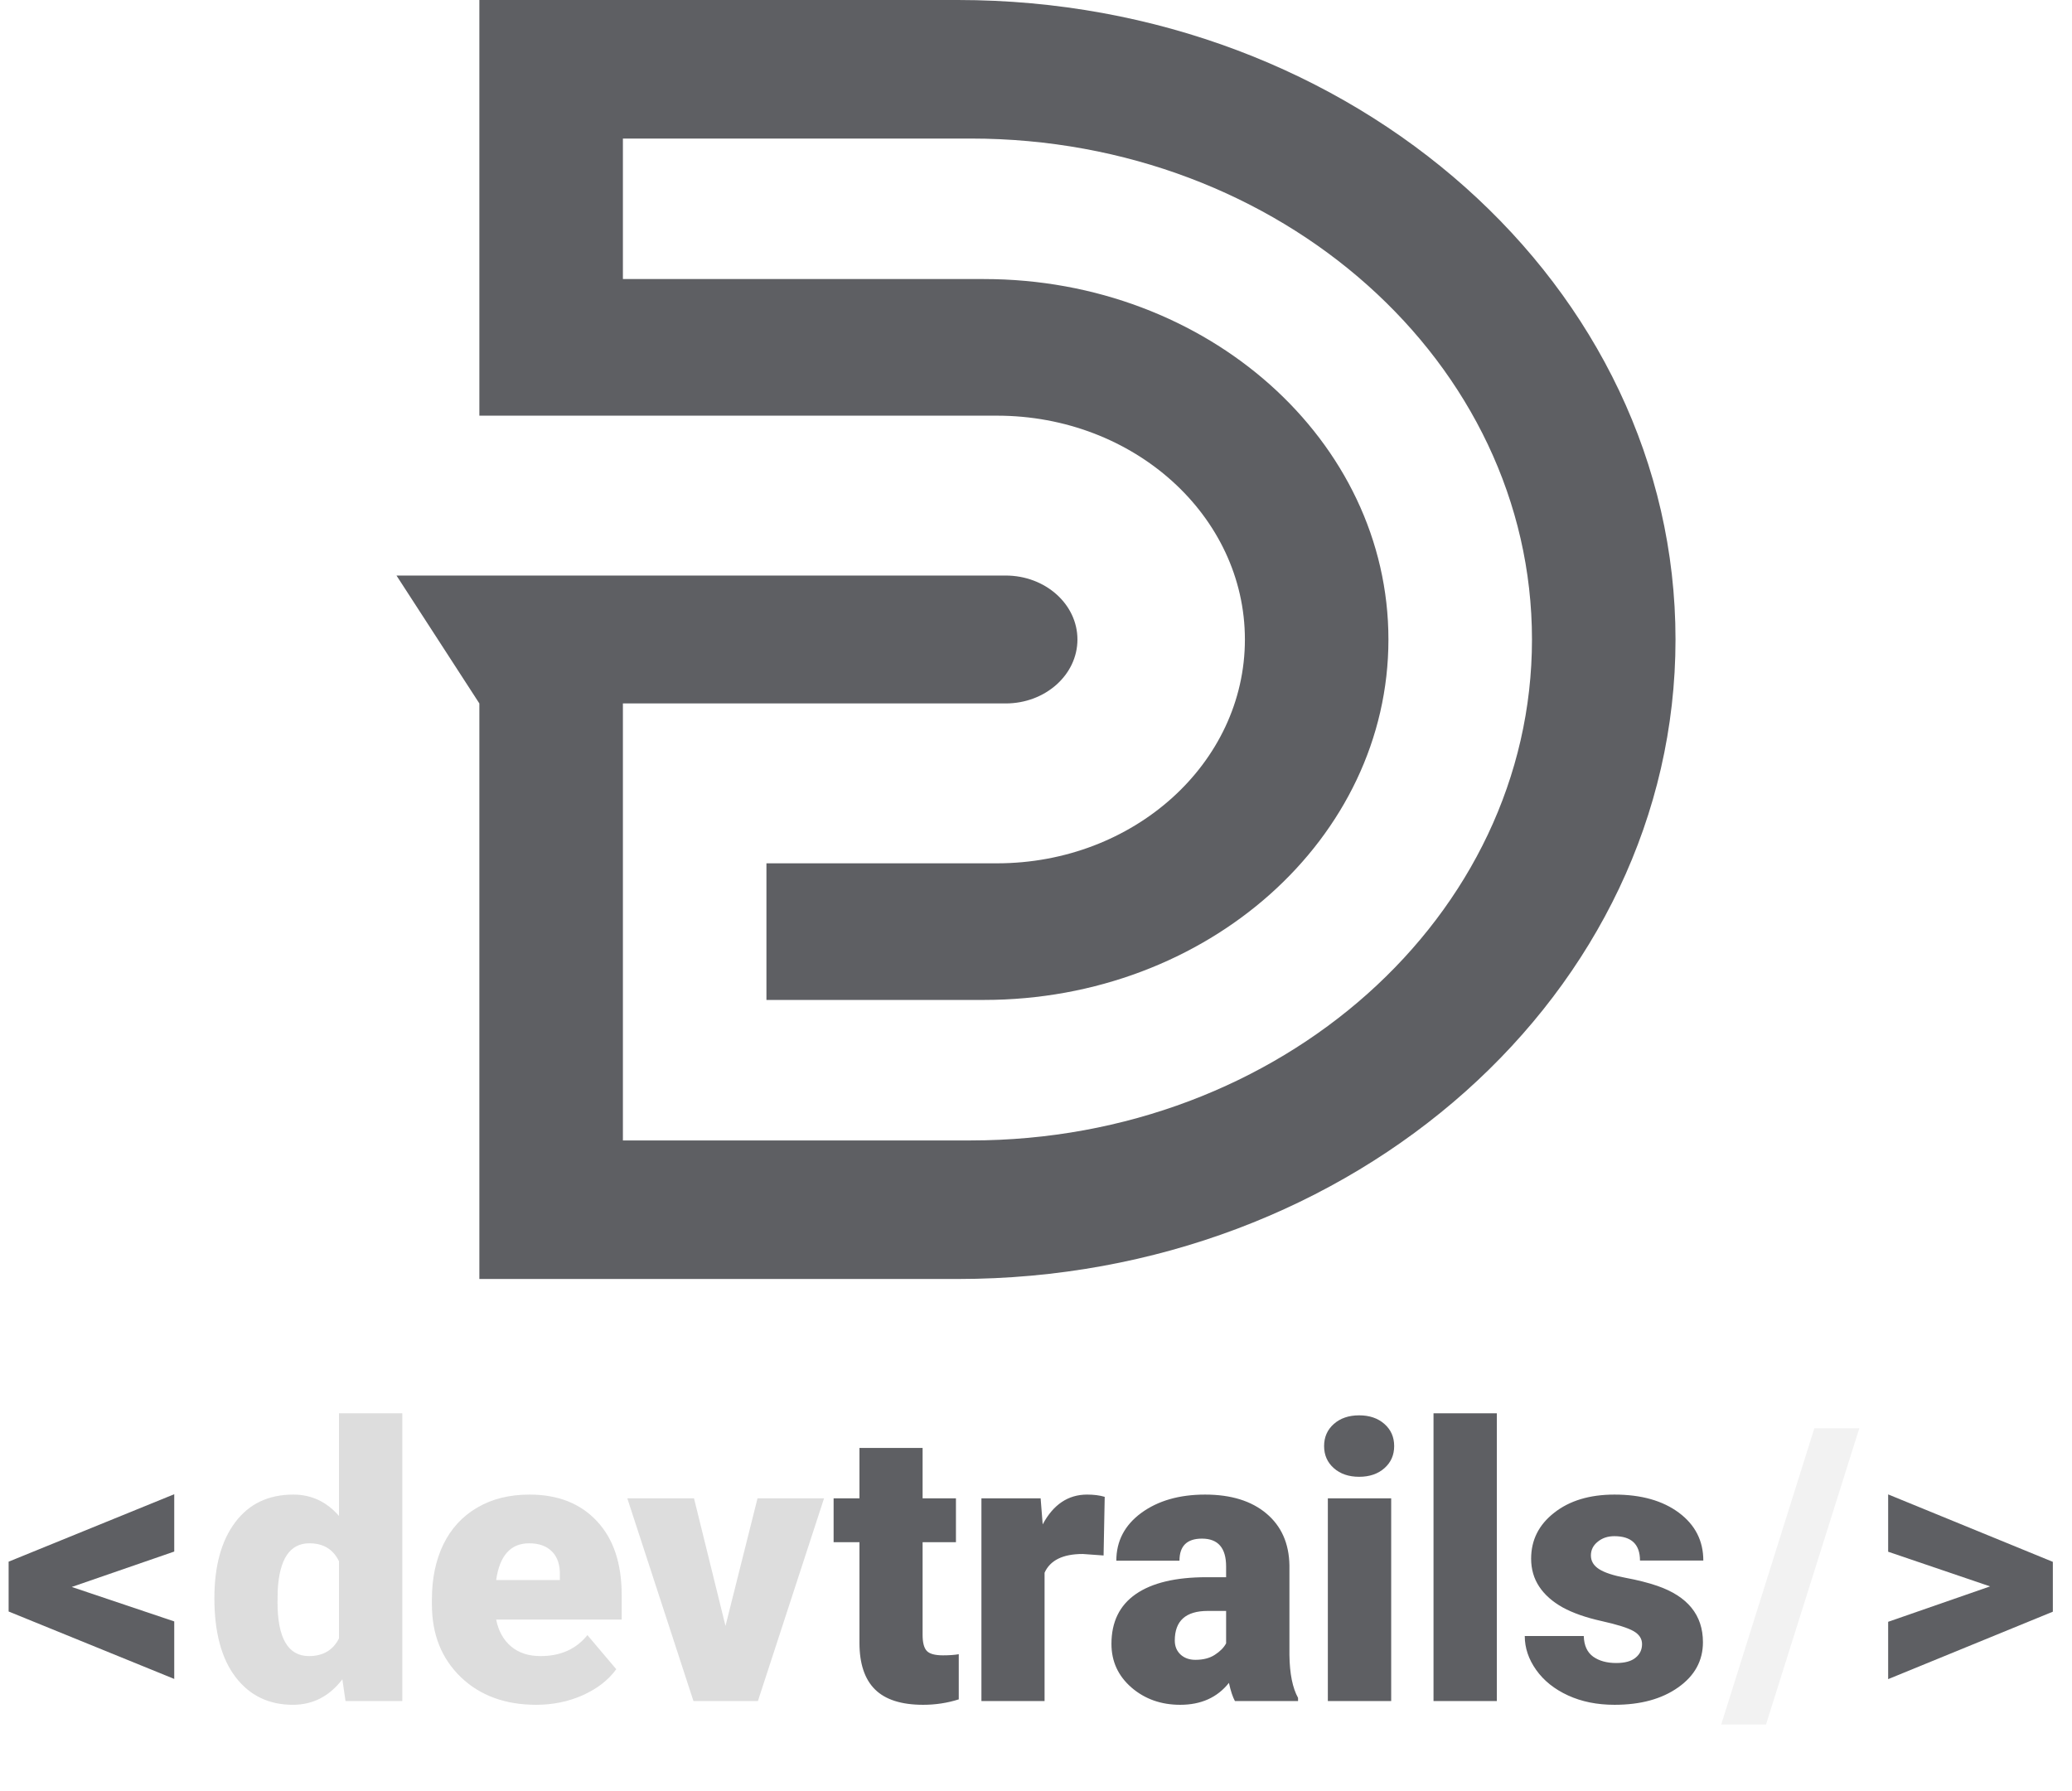
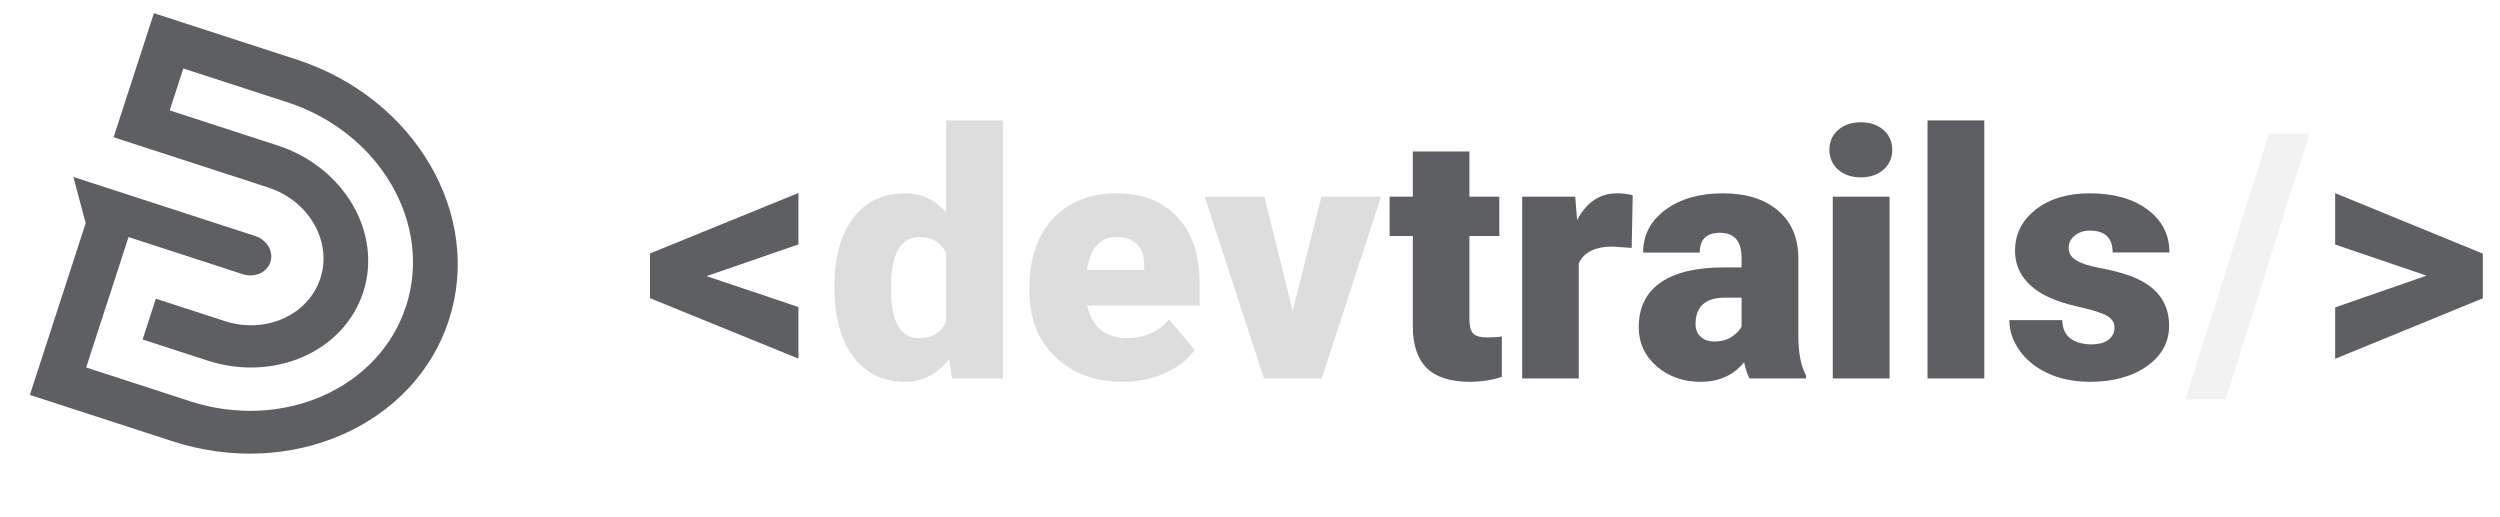
- <svg xmlns="http://www.w3.org/2000/svg" width="162" height="140" viewBox="0 0 162 140" fill="none">
-   <path d="M5.61 124.079L13.623 126.774V131.271L0.674 125.998V122.102L13.623 116.828V121.311L5.61 124.079Z" fill="#5E5F63" />
-   <path d="M16.762 124.958C16.762 122.448 17.304 120.471 18.388 119.025C19.472 117.58 20.985 116.857 22.929 116.857C24.345 116.857 25.536 117.414 26.503 118.527V110.5H31.454V133H27.016L26.767 131.301C25.751 132.629 24.462 133.293 22.899 133.293C21.015 133.293 19.52 132.57 18.417 131.125C17.314 129.68 16.762 127.624 16.762 124.958ZM21.698 125.266C21.698 128.078 22.519 129.484 24.159 129.484C25.253 129.484 26.034 129.025 26.503 128.107V122.072C26.054 121.135 25.282 120.666 24.189 120.666C22.665 120.666 21.84 121.896 21.713 124.357L21.698 125.266ZM41.928 133.293C39.496 133.293 37.528 132.57 36.024 131.125C34.52 129.67 33.769 127.78 33.769 125.456V125.046C33.769 123.425 34.066 121.994 34.662 120.754C35.268 119.514 36.147 118.557 37.299 117.883C38.451 117.199 39.818 116.857 41.4 116.857C43.627 116.857 45.385 117.551 46.674 118.938C47.963 120.314 48.607 122.238 48.607 124.709V126.628H38.793C38.969 127.517 39.355 128.215 39.95 128.723C40.546 129.23 41.317 129.484 42.265 129.484C43.827 129.484 45.048 128.938 45.927 127.844L48.183 130.51C47.567 131.359 46.693 132.038 45.56 132.546C44.438 133.044 43.227 133.293 41.928 133.293ZM41.371 120.666C39.926 120.666 39.066 121.623 38.793 123.537H43.773V123.156C43.793 122.365 43.593 121.755 43.173 121.325C42.753 120.886 42.152 120.666 41.371 120.666ZM56.723 127.126L59.227 117.15H64.428L59.257 133H54.218L49.047 117.15H54.262L56.723 127.126Z" fill="#DDDDDD" />
-   <path d="M72.134 113.21V117.15H74.741V120.578H72.134V127.829C72.134 128.425 72.241 128.84 72.456 129.074C72.671 129.309 73.096 129.426 73.731 129.426C74.219 129.426 74.629 129.396 74.961 129.338V132.868C74.072 133.151 73.144 133.293 72.178 133.293C70.478 133.293 69.224 132.893 68.413 132.092C67.603 131.291 67.197 130.075 67.197 128.444V120.578H65.176V117.15H67.197V113.21H72.134ZM86.284 121.618L84.658 121.501C83.106 121.501 82.109 121.989 81.67 122.966V133H76.733V117.15H81.362L81.523 119.187C82.353 117.634 83.511 116.857 84.995 116.857C85.522 116.857 85.981 116.916 86.372 117.033L86.284 121.618ZM96.553 133C96.377 132.678 96.221 132.204 96.084 131.579C95.176 132.722 93.906 133.293 92.275 133.293C90.781 133.293 89.512 132.844 88.467 131.945C87.422 131.037 86.899 129.899 86.899 128.532C86.899 126.813 87.534 125.515 88.804 124.636C90.073 123.757 91.919 123.317 94.341 123.317H95.864V122.482C95.864 121.027 95.234 120.3 93.975 120.3C92.803 120.3 92.217 120.876 92.217 122.028H87.28C87.28 120.495 87.93 119.25 89.228 118.293C90.537 117.336 92.202 116.857 94.224 116.857C96.245 116.857 97.842 117.351 99.014 118.337C100.186 119.323 100.786 120.676 100.815 122.395V129.411C100.835 130.866 101.06 131.979 101.489 132.751V133H96.553ZM93.462 129.777C94.077 129.777 94.585 129.646 94.985 129.382C95.395 129.118 95.689 128.82 95.864 128.488V125.954H94.429C92.71 125.954 91.851 126.726 91.851 128.269C91.851 128.718 92.002 129.084 92.305 129.367C92.607 129.641 92.993 129.777 93.462 129.777ZM108.77 133H103.818V117.15H108.77V133ZM103.525 113.063C103.525 112.36 103.779 111.784 104.287 111.335C104.795 110.886 105.454 110.661 106.265 110.661C107.075 110.661 107.734 110.886 108.242 111.335C108.75 111.784 109.004 112.36 109.004 113.063C109.004 113.767 108.75 114.343 108.242 114.792C107.734 115.241 107.075 115.466 106.265 115.466C105.454 115.466 104.795 115.241 104.287 114.792C103.779 114.343 103.525 113.767 103.525 113.063ZM117.031 133H112.08V110.5H117.031V133ZM128.384 128.547C128.384 128.127 128.164 127.79 127.725 127.536C127.285 127.282 126.45 127.019 125.22 126.745C123.989 126.472 122.974 126.115 122.173 125.676C121.372 125.227 120.762 124.685 120.342 124.05C119.922 123.415 119.712 122.688 119.712 121.867C119.712 120.412 120.312 119.216 121.514 118.278C122.715 117.331 124.287 116.857 126.23 116.857C128.32 116.857 130 117.331 131.27 118.278C132.539 119.226 133.174 120.471 133.174 122.014H128.223C128.223 120.744 127.554 120.109 126.216 120.109C125.698 120.109 125.264 120.256 124.912 120.549C124.561 120.832 124.385 121.188 124.385 121.618C124.385 122.058 124.6 122.414 125.029 122.688C125.459 122.961 126.143 123.186 127.08 123.361C128.027 123.537 128.857 123.747 129.57 123.991C131.953 124.812 133.145 126.281 133.145 128.4C133.145 129.846 132.5 131.022 131.211 131.931C129.932 132.839 128.271 133.293 126.23 133.293C124.873 133.293 123.662 133.049 122.598 132.561C121.533 132.072 120.703 131.408 120.107 130.568C119.512 129.729 119.214 128.845 119.214 127.917H123.828C123.848 128.649 124.092 129.187 124.561 129.528C125.029 129.86 125.63 130.026 126.362 130.026C127.036 130.026 127.539 129.89 127.871 129.616C128.213 129.343 128.384 128.986 128.384 128.547Z" fill="#5E5F63" />
-   <path d="M138.076 134.831H134.575L141.855 111.672H145.371L138.076 134.831Z" fill="#F2F2F2" />
-   <path d="M155.595 124.035L147.626 121.325V116.843L160.502 122.116V126.013L147.626 131.286V126.804L155.595 124.035Z" fill="#5E5F63" />
-   <path d="M37.479 0H74.888C105.878 0 131 22.386 131 50C131 77.614 105.878 100 74.888 100H37.479V55L31 45H78.628C81.727 45 84.24 47.239 84.24 50C84.24 52.761 81.727 55 78.628 55H48.702V89.167H75.908C100.136 89.167 119.778 71.631 119.778 50C119.778 28.369 100.136 10.833 75.908 10.833H48.702V21.817H59.924V21.818H76.928C94.395 21.818 108.555 34.436 108.555 50C108.555 65.564 94.395 78.182 76.928 78.182H59.924V67.5H77.948C88.654 67.5 97.333 59.665 97.333 50C97.333 40.335 88.654 32.5 77.948 32.5H37.479V0Z" fill="#5E5F63" />
+ <svg xmlns="http://www.w3.org/2000/svg" width="218" height="45" viewBox="0 0 218 45" fill="none">
+   <path d="M61.61 24.079L69.623 26.774V31.271L56.674 25.998V22.102L69.623 16.828V21.311L61.61 24.079Z" fill="#5E5F63" />
+   <path d="M72.762 24.958C72.762 22.448 73.304 20.471 74.388 19.025C75.472 17.58 76.985 16.857 78.929 16.857C80.345 16.857 81.536 17.414 82.503 18.527V10.5H87.454V33H83.016L82.767 31.301C81.751 32.629 80.462 33.293 78.899 33.293C77.015 33.293 75.52 32.57 74.417 31.125C73.314 29.68 72.762 27.624 72.762 24.958ZM77.698 25.266C77.698 28.078 78.519 29.484 80.159 29.484C81.253 29.484 82.034 29.025 82.503 28.107V22.072C82.054 21.135 81.282 20.666 80.189 20.666C78.665 20.666 77.84 21.896 77.713 24.357L77.698 25.266ZM97.928 33.293C95.496 33.293 93.528 32.57 92.024 31.125C90.52 29.67 89.769 27.78 89.769 25.456V25.046C89.769 23.425 90.066 21.994 90.662 20.754C91.268 19.514 92.147 18.557 93.299 17.883C94.451 17.199 95.818 16.857 97.4 16.857C99.627 16.857 101.385 17.551 102.674 18.938C103.963 20.314 104.607 22.238 104.607 24.709V26.628H94.793C94.969 27.517 95.355 28.215 95.95 28.723C96.546 29.23 97.317 29.484 98.265 29.484C99.827 29.484 101.048 28.938 101.927 27.844L104.183 30.51C103.567 31.359 102.693 32.038 101.561 32.546C100.438 33.044 99.227 33.293 97.928 33.293ZM97.371 20.666C95.926 20.666 95.066 21.623 94.793 23.537H99.773V23.156C99.793 22.365 99.593 21.755 99.173 21.325C98.753 20.886 98.152 20.666 97.371 20.666ZM112.723 27.126L115.228 17.15H120.428L115.257 33H110.218L105.047 17.15H110.262L112.723 27.126Z" fill="#DDDDDD" />
+   <path d="M128.134 13.21V17.15H130.741V20.578H128.134V27.829C128.134 28.425 128.241 28.84 128.456 29.074C128.671 29.309 129.096 29.426 129.73 29.426C130.219 29.426 130.629 29.396 130.961 29.338V32.868C130.072 33.151 129.145 33.293 128.178 33.293C126.479 33.293 125.224 32.893 124.413 32.092C123.603 31.291 123.197 30.075 123.197 28.444V20.578H121.176V17.15H123.197V13.21H128.134ZM142.284 21.618L140.658 21.501C139.105 21.501 138.109 21.989 137.67 22.966V33H132.733V17.15H137.362L137.523 19.186C138.354 17.634 139.511 16.857 140.995 16.857C141.522 16.857 141.981 16.916 142.372 17.033L142.284 21.618ZM152.553 33C152.377 32.678 152.221 32.204 152.084 31.579C151.176 32.722 149.906 33.293 148.275 33.293C146.781 33.293 145.512 32.844 144.467 31.945C143.422 31.037 142.899 29.899 142.899 28.532C142.899 26.814 143.534 25.515 144.804 24.636C146.073 23.757 147.919 23.317 150.341 23.317H151.864V22.482C151.864 21.027 151.234 20.3 149.975 20.3C148.803 20.3 148.217 20.876 148.217 22.028H143.28C143.28 20.495 143.93 19.25 145.229 18.293C146.537 17.336 148.202 16.857 150.224 16.857C152.245 16.857 153.842 17.351 155.014 18.337C156.186 19.323 156.786 20.676 156.815 22.395V29.411C156.835 30.866 157.06 31.98 157.489 32.751V33H152.553ZM149.462 29.777C150.077 29.777 150.585 29.645 150.985 29.382C151.396 29.118 151.688 28.82 151.864 28.488V25.954H150.429C148.71 25.954 147.851 26.726 147.851 28.269C147.851 28.718 148.002 29.084 148.305 29.367C148.607 29.641 148.993 29.777 149.462 29.777ZM164.77 33H159.818V17.15H164.77V33ZM159.525 13.063C159.525 12.36 159.779 11.784 160.287 11.335C160.795 10.886 161.454 10.661 162.265 10.661C163.075 10.661 163.734 10.886 164.242 11.335C164.75 11.784 165.004 12.36 165.004 13.063C165.004 13.767 164.75 14.343 164.242 14.792C163.734 15.241 163.075 15.466 162.265 15.466C161.454 15.466 160.795 15.241 160.287 14.792C159.779 14.343 159.525 13.767 159.525 13.063ZM173.031 33H168.08V10.5H173.031V33ZM184.384 28.547C184.384 28.127 184.164 27.79 183.725 27.536C183.285 27.282 182.45 27.019 181.22 26.745C179.989 26.472 178.974 26.115 178.173 25.676C177.372 25.227 176.762 24.685 176.342 24.05C175.922 23.415 175.712 22.688 175.712 21.867C175.712 20.412 176.312 19.216 177.514 18.278C178.715 17.331 180.287 16.857 182.23 16.857C184.32 16.857 186 17.331 187.27 18.278C188.539 19.226 189.174 20.471 189.174 22.014H184.223C184.223 20.744 183.554 20.109 182.216 20.109C181.698 20.109 181.264 20.256 180.912 20.549C180.561 20.832 180.385 21.189 180.385 21.618C180.385 22.058 180.6 22.414 181.029 22.688C181.459 22.961 182.143 23.186 183.08 23.361C184.027 23.537 184.857 23.747 185.57 23.991C187.953 24.811 189.145 26.281 189.145 28.4C189.145 29.846 188.5 31.023 187.211 31.931C185.932 32.839 184.271 33.293 182.23 33.293C180.873 33.293 179.662 33.049 178.598 32.56C177.533 32.072 176.703 31.408 176.107 30.568C175.512 29.729 175.214 28.845 175.214 27.917H179.828C179.848 28.649 180.092 29.186 180.561 29.528C181.029 29.86 181.63 30.026 182.362 30.026C183.036 30.026 183.539 29.89 183.871 29.616C184.213 29.343 184.384 28.986 184.384 28.547Z" fill="#5E5F63" />
+   <path d="M194.076 34.831H190.575L197.855 11.672H201.371L194.076 34.831Z" fill="#F2F2F2" />
+   <path d="M211.595 24.035L203.626 21.325V16.843L216.502 22.116V26.013L203.626 31.286V26.804L211.595 24.035Z" fill="#5E5F63" />
+   <path d="M13.421 1.149L25.873 5.195C36.189 8.547 42.13 18.716 39.144 27.908C36.157 37.1 25.373 41.834 15.057 38.482L2.605 34.437L7.472 19.457L6.397 15.428L22.251 20.579C23.283 20.914 23.877 21.931 23.578 22.85C23.28 23.77 22.201 24.243 21.17 23.908L11.208 20.671L7.513 32.044L16.569 34.987C24.634 37.607 33.068 33.894 35.408 26.694C37.747 19.494 33.106 11.532 25.041 8.912L15.985 5.969L14.797 9.625L18.533 10.839L18.532 10.84L24.193 12.679C30.007 14.568 33.356 20.299 31.672 25.48C29.989 30.661 23.911 33.33 18.096 31.441L12.437 29.601L13.592 26.046L19.591 27.995C23.155 29.153 26.891 27.484 27.937 24.267C28.982 21.049 26.941 17.503 23.377 16.345L9.906 11.968L13.421 1.149Z" fill="#5E5F63" />
</svg>
